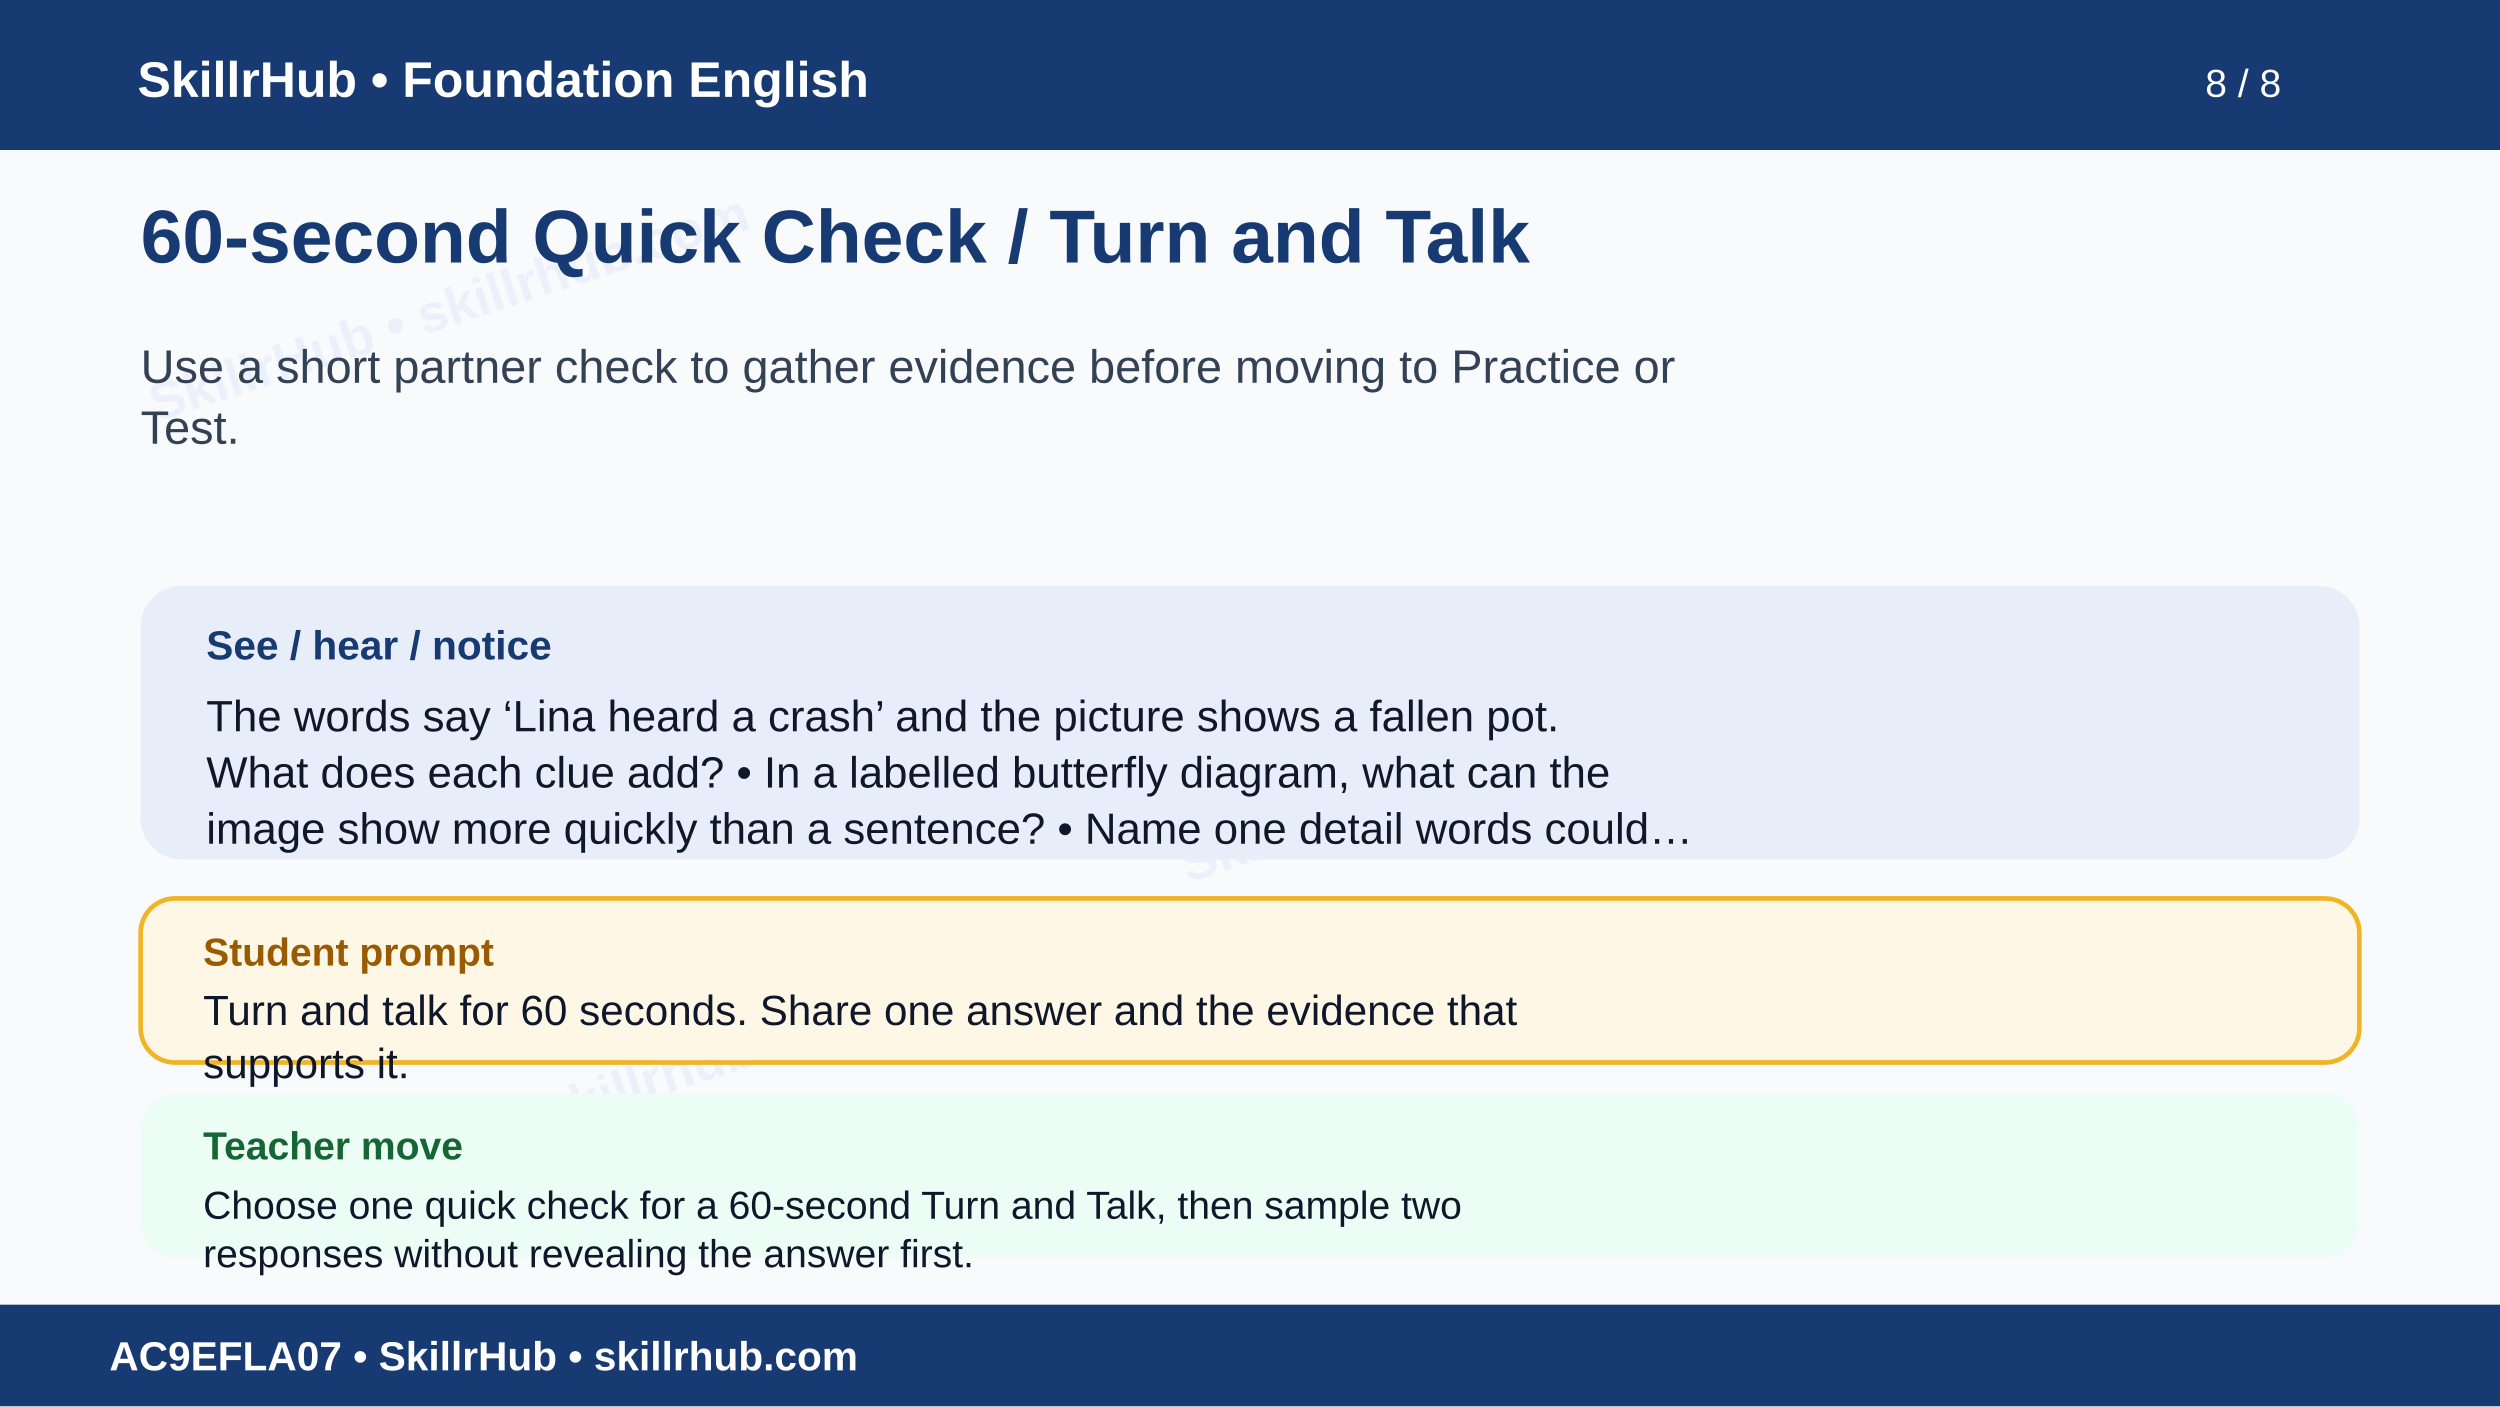
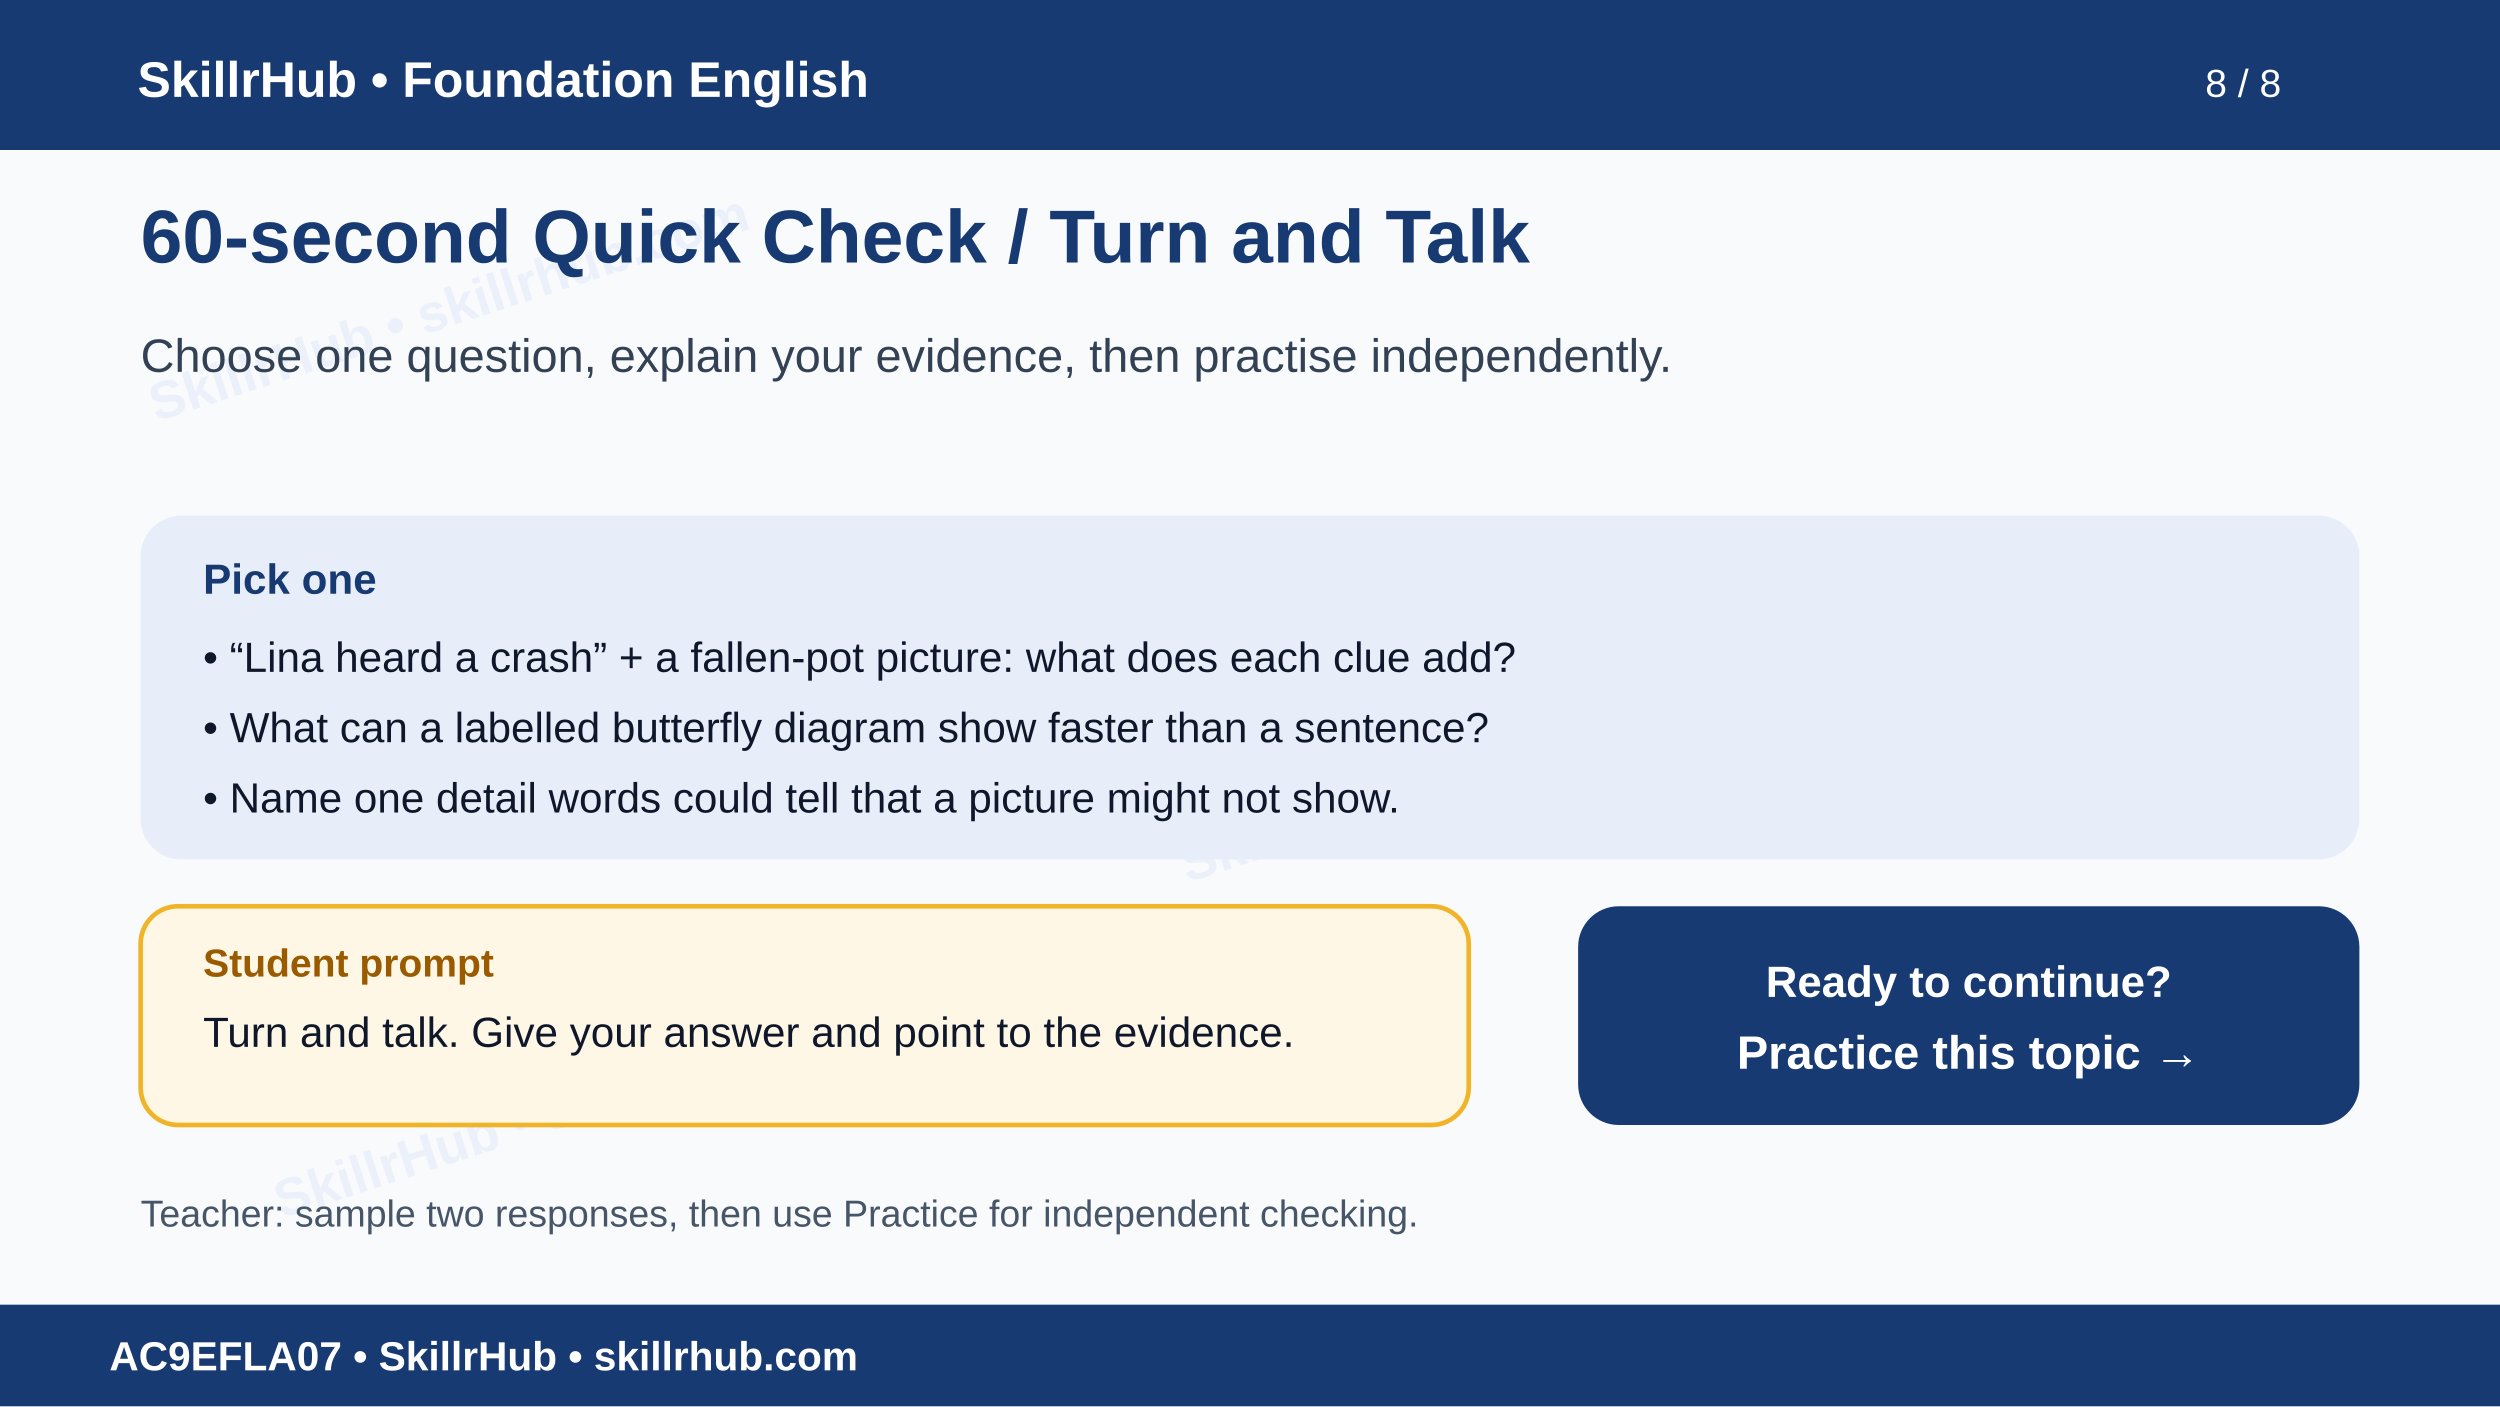
<svg xmlns="http://www.w3.org/2000/svg" width="1600" height="900" viewBox="0 0 1600 900" role="img" aria-labelledby="t d">
  <rect width="1600" height="900" fill="#f8fafc" />
  <g opacity=".055" fill="#1d4ed8" font-family="Arial" font-size="34" font-weight="700">
    <text x="100" y="270" transform="rotate(-18 100 270)">SkillrHub • skillrhub.com</text>
    <text x="760" y="565" transform="rotate(-18 760 565)">SkillrHub • skillrhub.com</text>
    <text x="180" y="780" transform="rotate(-18 180 780)">SkillrHub • skillrhub.com</text>
  </g>
  <rect width="1600" height="96" fill="#173a72" />
  <text x="88" y="62" fill="#fff" font-family="Arial" font-size="32" font-weight="700">SkillrHub • Foundation English</text>
  <text x="1460" y="62" text-anchor="end" fill="#fff" font-family="Arial" font-size="25">8 / 8</text>
-   <text x="90" y="168" fill="#173a72" font-family="Arial,Helvetica,sans-serif" font-size="48" font-weight="700">60-second Quick Check / Turn and Talk</text>
-   <text x="90" y="245" fill="#334155" font-family="Arial,Helvetica,sans-serif" font-size="30" font-weight="400">Use a short partner check to gather evidence before moving to Practice or</text>
-   <text x="90" y="284" fill="#334155" font-family="Arial,Helvetica,sans-serif" font-size="30" font-weight="400">Test.</text>
-   <rect x="90" y="375" width="1420" height="175" rx="26" fill="#e8eef9" />
-   <text x="132" y="422" fill="#173a72" font-family="Arial" font-size="26" font-weight="700">See / hear / notice</text>
-   <text x="132" y="468" fill="#0f172a" font-family="Arial,Helvetica,sans-serif" font-size="28" font-weight="400">The words say ‘Lina heard a crash’ and the picture shows a fallen pot.</text>
-   <text x="132" y="504" fill="#0f172a" font-family="Arial,Helvetica,sans-serif" font-size="28" font-weight="400">What does each clue add? • In a labelled butterfly diagram, what can the</text>
-   <text x="132" y="540" fill="#0f172a" font-family="Arial,Helvetica,sans-serif" font-size="28" font-weight="400">image show more quickly than a sentence? • Name one detail words could…</text>
-   <rect x="90" y="575" width="1420" height="105" rx="22" fill="#fff7e6" stroke="#f0b429" stroke-width="3" />
-   <text x="130" y="618" fill="#9a5b00" font-family="Arial" font-size="25" font-weight="700">Student prompt</text>
-   <text x="130" y="656" fill="#0f172a" font-family="Arial,Helvetica,sans-serif" font-size="27" font-weight="400">Turn and talk for 60 seconds. Share one answer and the evidence that</text>
-   <text x="130" y="690" fill="#0f172a" font-family="Arial,Helvetica,sans-serif" font-size="27" font-weight="400">supports it.</text>
-   <rect x="90" y="700" width="1420" height="105" rx="22" fill="#ecfdf5" />
-   <text x="130" y="742" fill="#166534" font-family="Arial" font-size="25" font-weight="700">Teacher move</text>
-   <text x="130" y="780" fill="#0f172a" font-family="Arial,Helvetica,sans-serif" font-size="25" font-weight="400">Choose one quick check for a 60-second Turn and Talk, then sample two</text>
-   <text x="130" y="811" fill="#0f172a" font-family="Arial,Helvetica,sans-serif" font-size="25" font-weight="400">responses without revealing the answer first.</text>
+   <text x="90" y="168" fill="#173a72" font-family="Arial" font-size="48" font-weight="700">60-second Quick Check / Turn and Talk</text>
+   <text x="90" y="238" fill="#334155" font-family="Arial" font-size="30">Choose one question, explain your evidence, then practise independently.</text>
+   <rect x="90" y="330" width="1420" height="220" rx="26" fill="#e8eef9" />
+   <text x="130" y="380" fill="#173a72" font-family="Arial" font-size="27" font-weight="700">Pick one</text>
+   <text x="130" y="430" fill="#0f172a" font-family="Arial" font-size="27">• “Lina heard a crash” + a fallen-pot picture: what does each clue add?</text>
+   <text x="130" y="475" fill="#0f172a" font-family="Arial" font-size="27">• What can a labelled butterfly diagram show faster than a sentence?</text>
+   <text x="130" y="520" fill="#0f172a" font-family="Arial" font-size="27">• Name one detail words could tell that a picture might not show.</text>
+   <rect x="90" y="580" width="850" height="140" rx="24" fill="#fff7e6" stroke="#f0b429" stroke-width="3" />
+   <text x="130" y="625" fill="#9a5b00" font-family="Arial" font-size="25" font-weight="700">Student prompt</text>
+   <text x="130" y="670" fill="#0f172a" font-family="Arial" font-size="27">Turn and talk. Give your answer and point to the evidence.</text>
+   <a href="/quiz/grade-k/english/ac9efla07/practice/" target="_top">
+     <rect x="1010" y="580" width="500" height="140" rx="26" fill="#173a72" />
+     <text x="1260" y="638" text-anchor="middle" fill="#fff" font-family="Arial" font-size="28" font-weight="700">Ready to continue?</text>
+     <text x="1260" y="684" text-anchor="middle" fill="#fff" font-family="Arial" font-size="30" font-weight="700">Practice this topic →</text>
+   </a>
+   <text x="90" y="785" fill="#475569" font-family="Arial" font-size="24">Teacher: sample two responses, then use Practice for independent checking.</text>
  <rect y="835" width="1600" height="65" fill="#173a72" />
  <text x="70" y="877" fill="#fff" font-family="Arial" font-size="26" font-weight="700">AC9EFLA07 • SkillrHub • skillrhub.com</text>
</svg>
